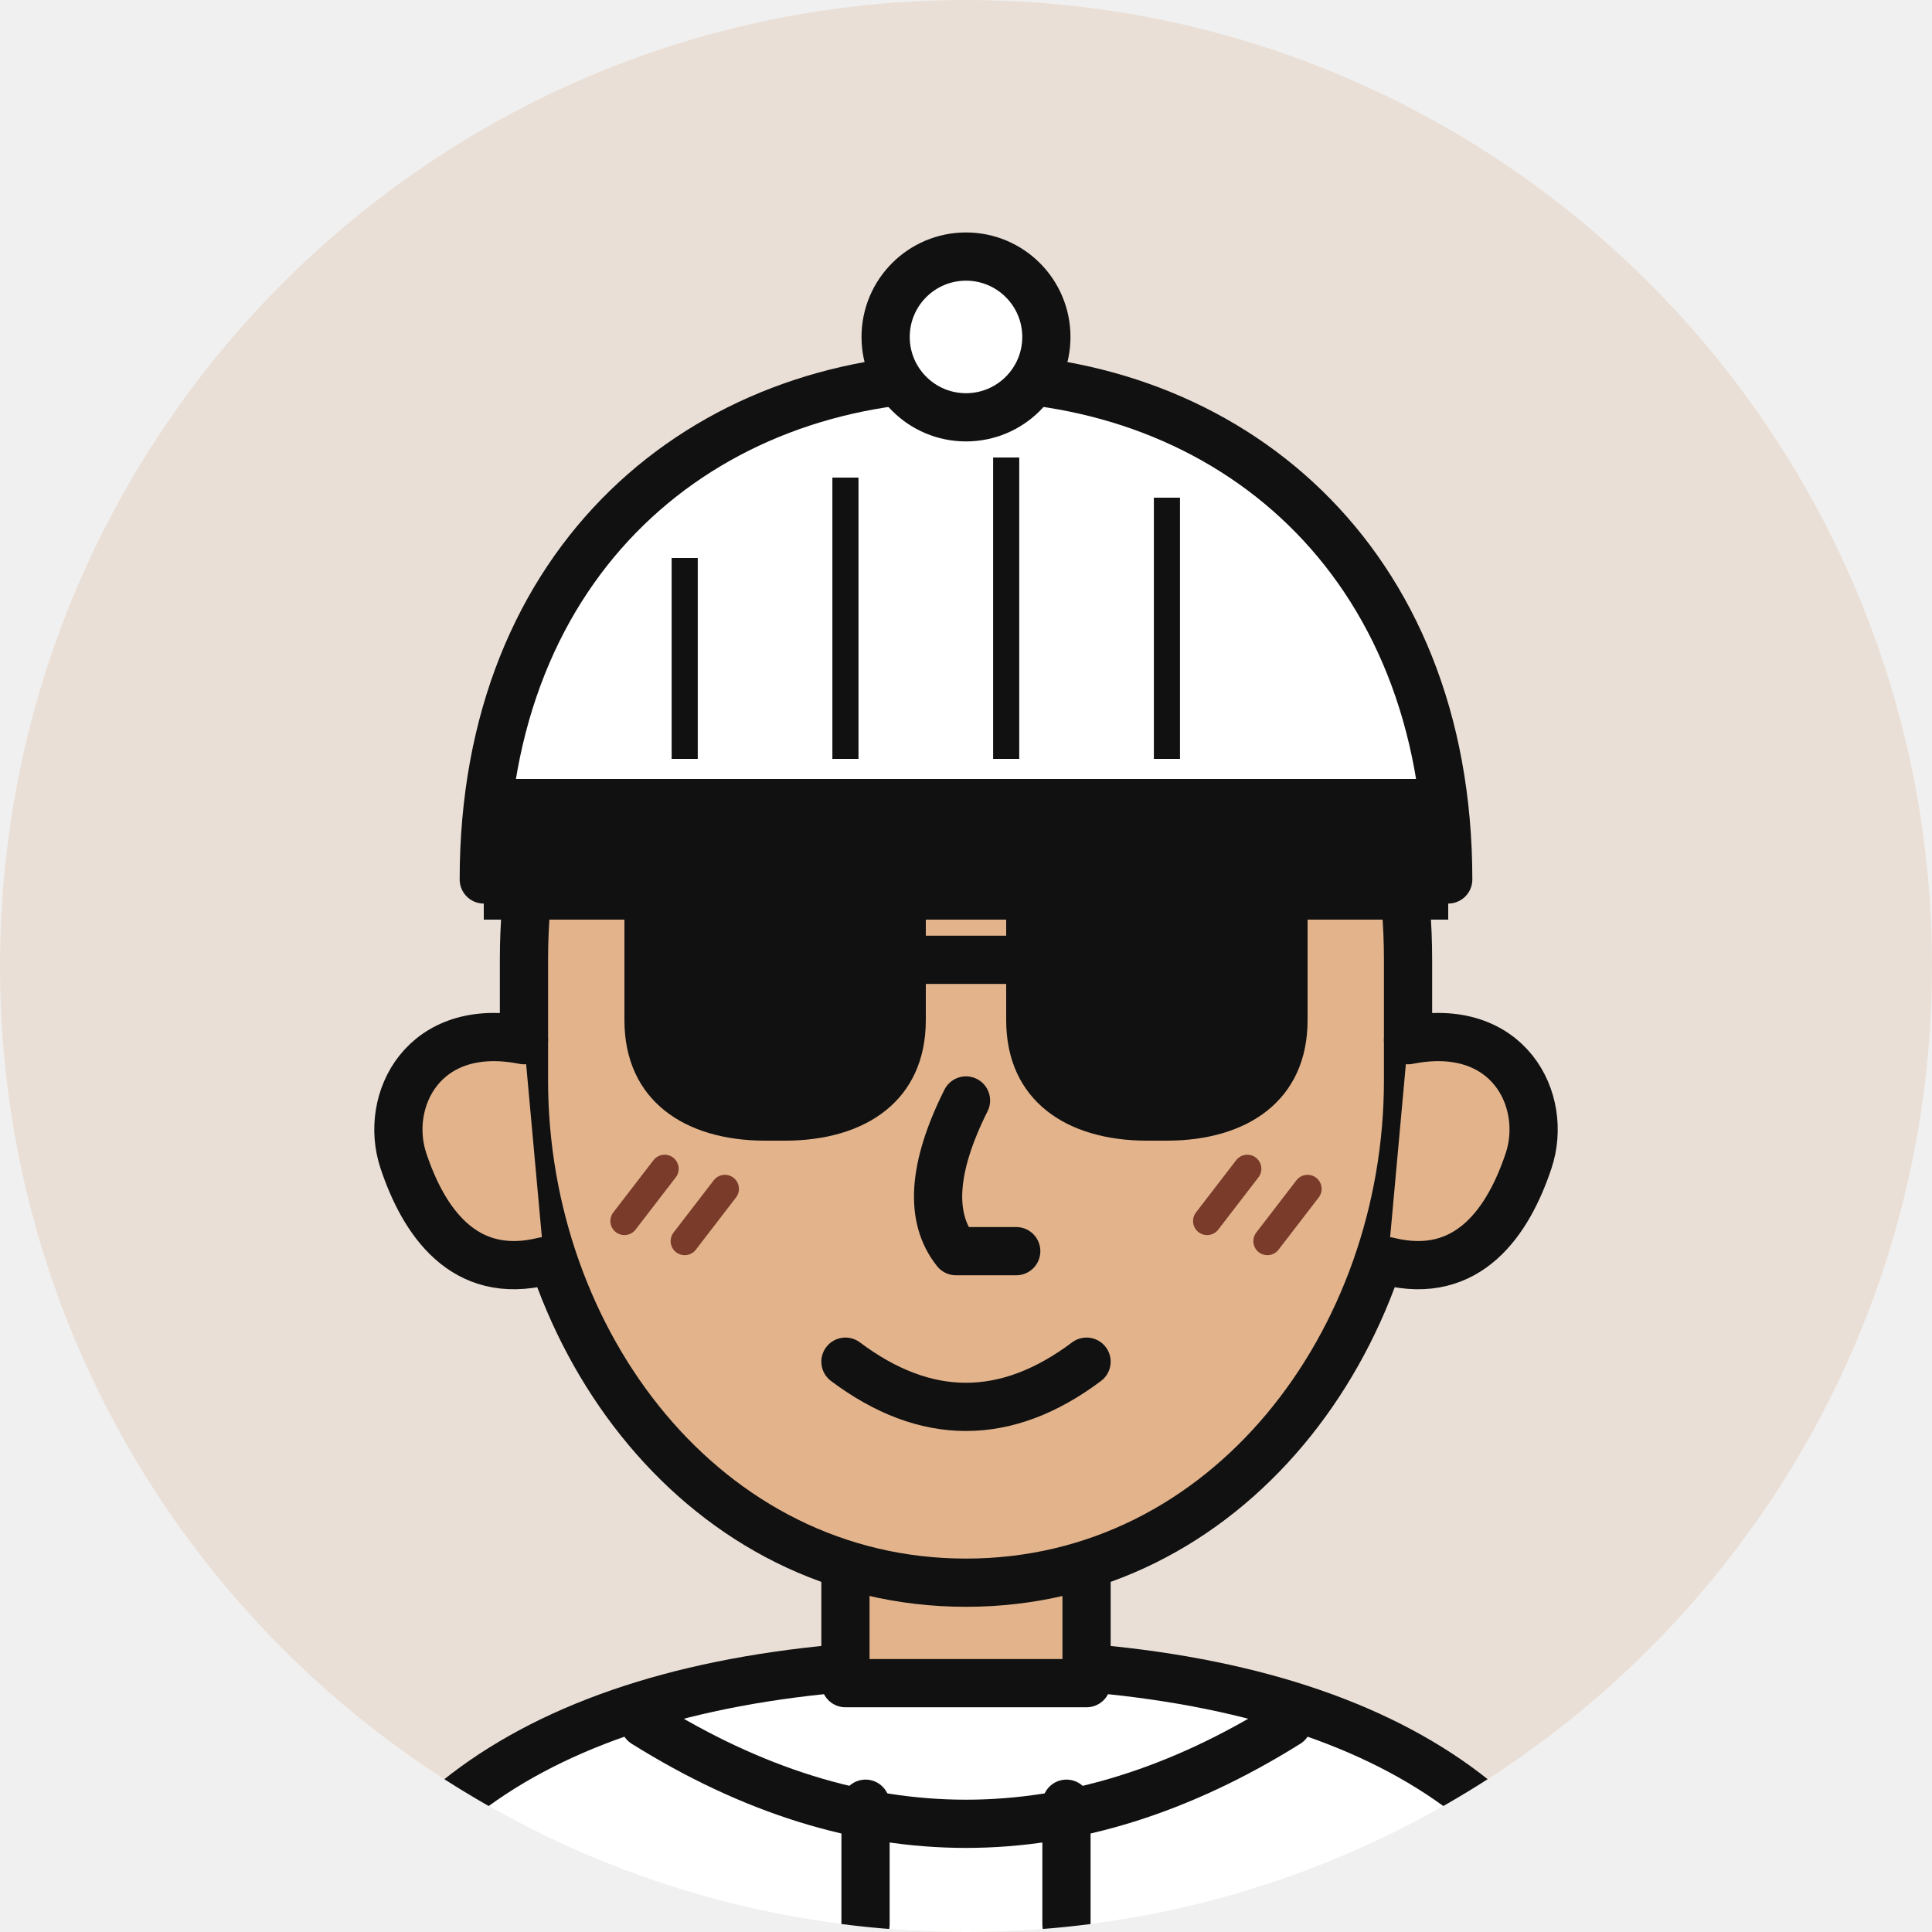
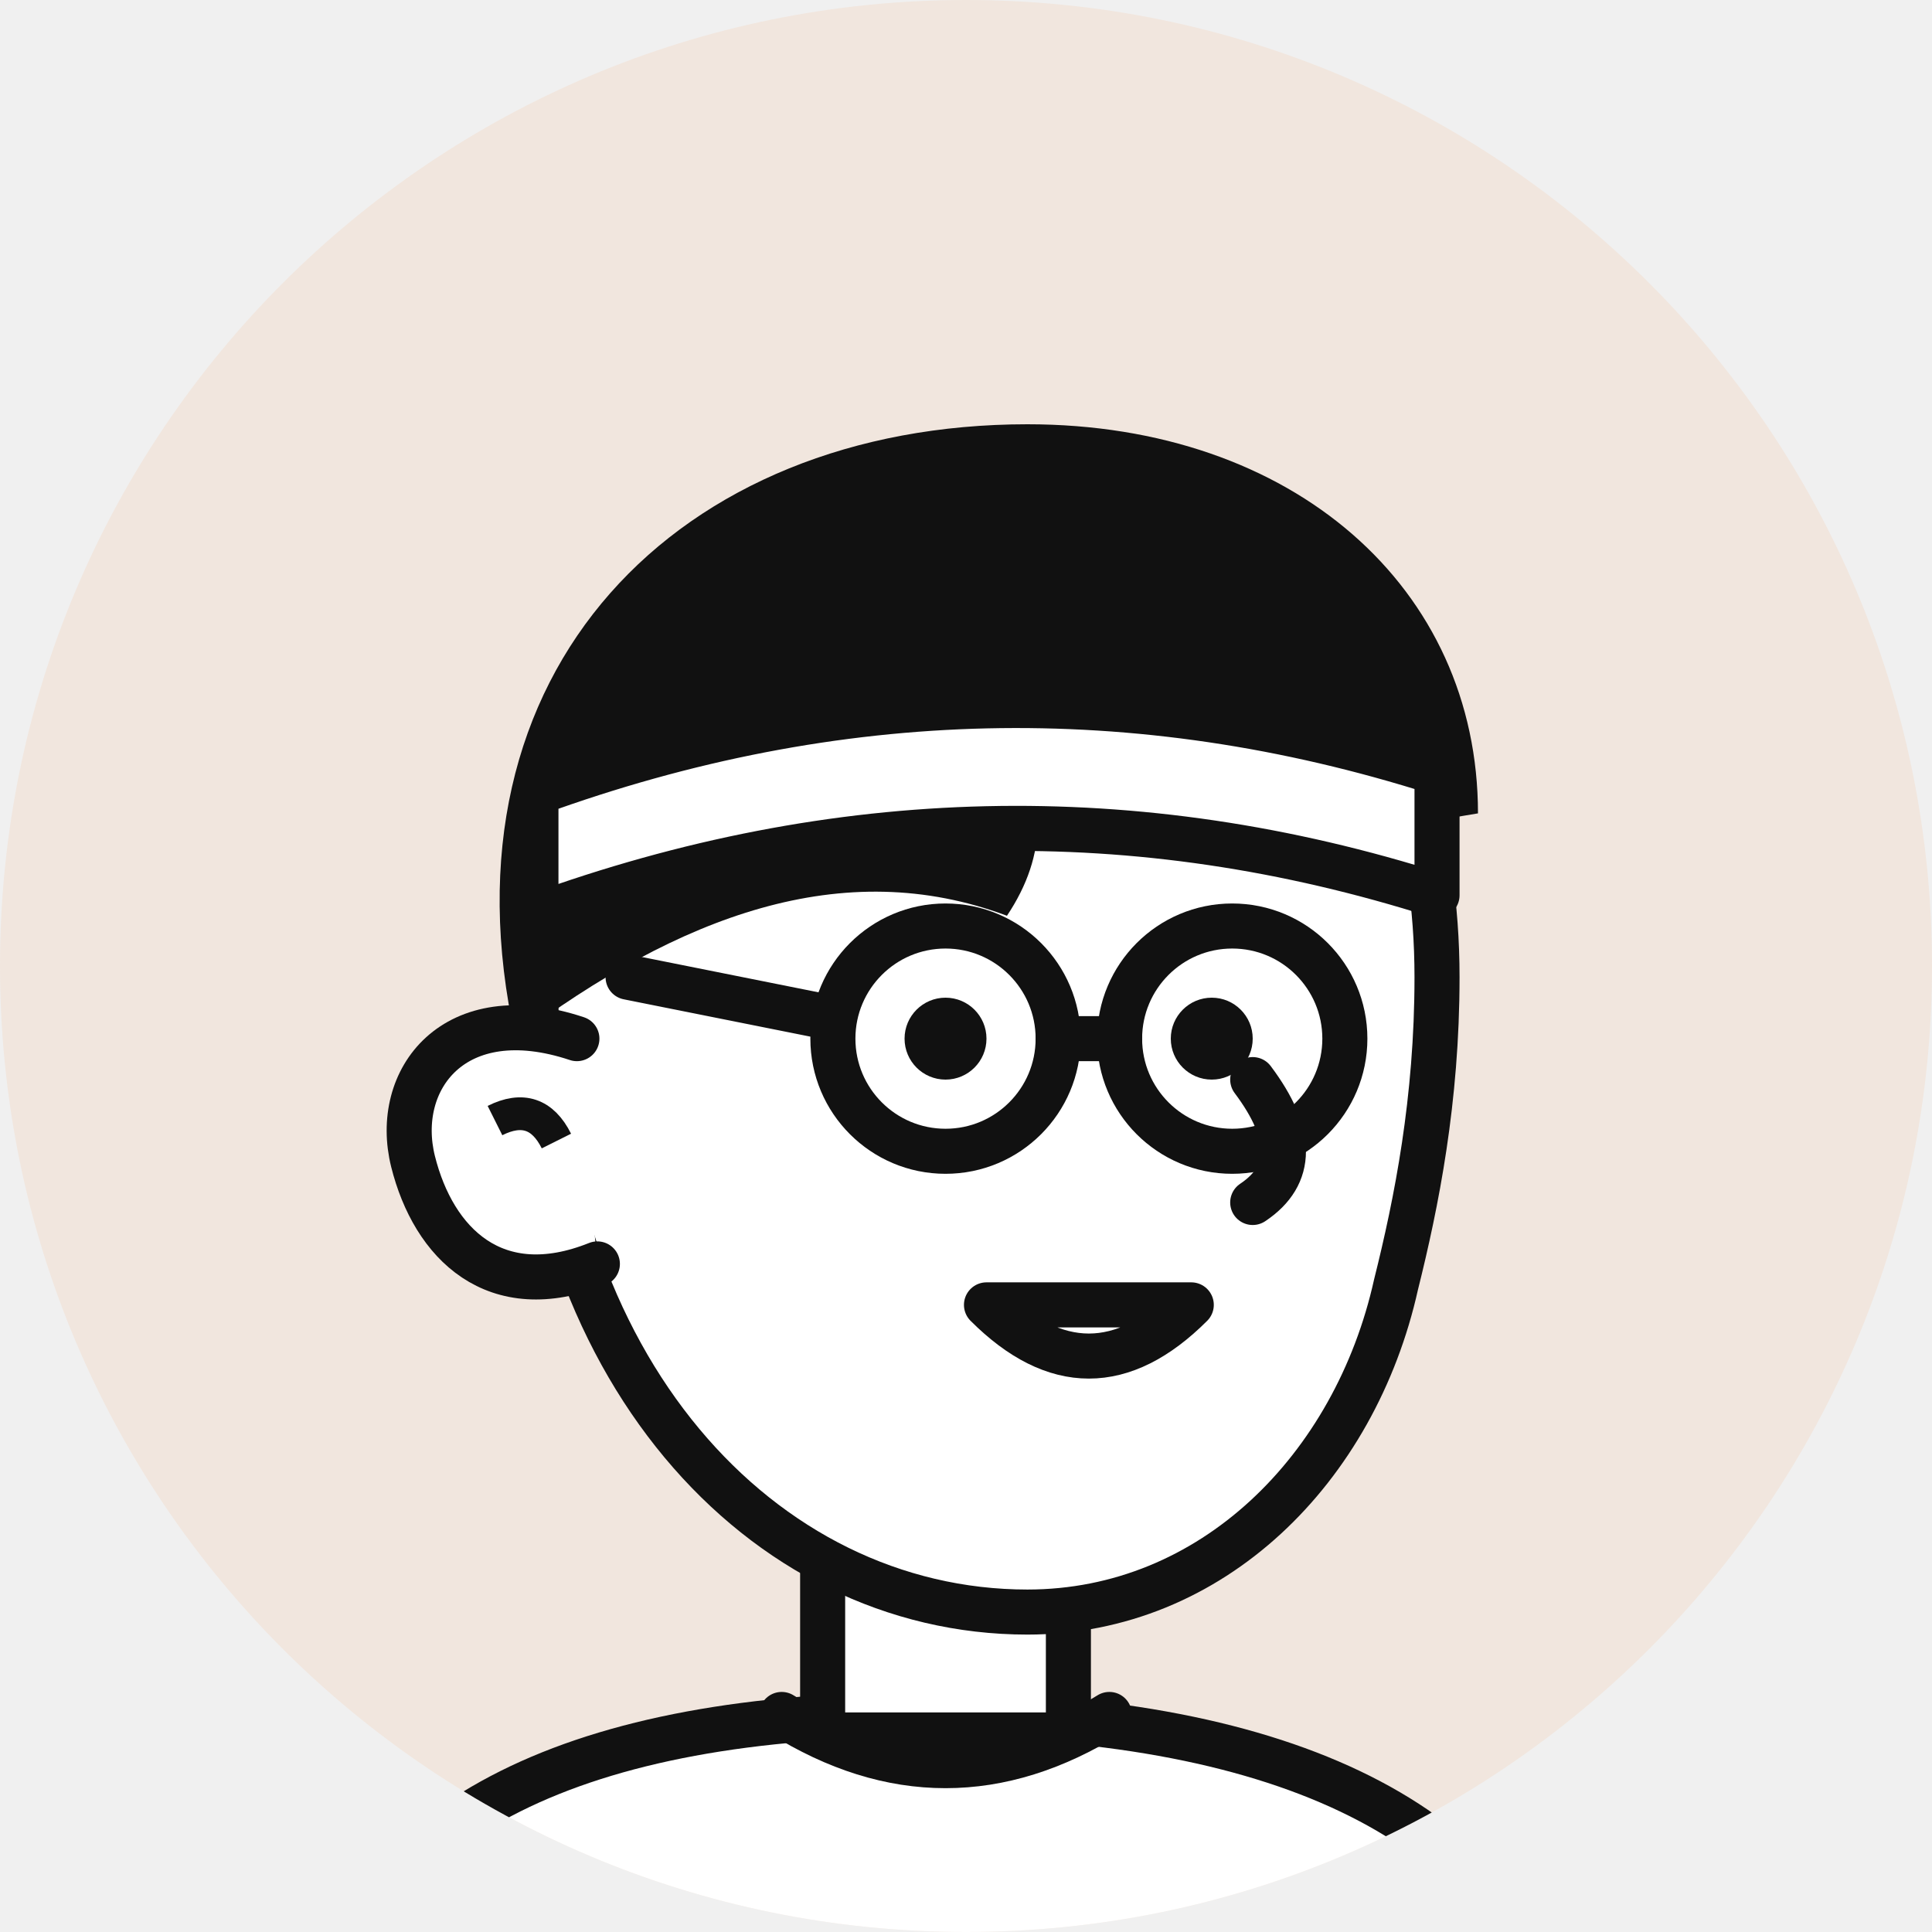
<svg xmlns="http://www.w3.org/2000/svg" viewBox="0 0 100 100">
  <defs>
    <clipPath id="c6">
      <circle cx="50" cy="50" r="50" />
    </clipPath>
  </defs>
  <g clip-path="url(#c6)">
-     <rect width="100" height="100" fill="#EADFD6" />
-     <g transform="translate(50 58) scale(1.04) translate(-50 -56)">
-       <path d="M18 100c3-11 14-17 32-17s29 6 32 17" fill="#fff" stroke="#111" stroke-width="2.4" stroke-linecap="round" stroke-linejoin="round" />
-       <path d="M34 86q16 10 32 0" fill="none" stroke="#111" stroke-width="2.4" stroke-linecap="round" stroke-linejoin="round" />
-       <path d="M45 90v6M55 90v6" stroke="#111" stroke-width="2.4" stroke-linecap="round" stroke-linejoin="round" />
-       <path d="M44 76v8h12v-8" fill="#E3B48C" stroke="#111" stroke-width="2.4" stroke-linecap="round" stroke-linejoin="round" />
-       <path d="M28 48c0-14 9-24 22-24s22 10 22 24v6c0 13-9 25-22 25s-22-12-22-25z" fill="#E3B48C" stroke="#111" stroke-width="2.4" stroke-linecap="round" stroke-linejoin="round" />
-       <path d="M28 52c-5-1-7 3-6 6s3 6 7 5M72 52c5-1 7 3 6 6s-3 6-7 5" fill="#E3B48C" stroke="#111" stroke-width="2.4" stroke-linecap="round" stroke-linejoin="round" />
-       <ellipse cx="40.5" cy="51" rx="2.2" ry="2.6" fill="#111" />
-       <ellipse cx="59.5" cy="51" rx="2.2" ry="2.6" fill="#111" />
-       <path d="M36 44q4.5-2 9 0M55 44q4.5-2 9 0" fill="none" stroke="#111" stroke-width="2.4" stroke-linecap="round" stroke-linejoin="round" />
-       <path d="M50 55q-2.5 5-.5 7.5h3" fill="none" stroke="#111" stroke-width="2.4" stroke-linecap="round" stroke-linejoin="round" />
-       <path d="M44 68q6 4.5 12 0" fill="none" stroke="#111" stroke-width="2.4" stroke-linecap="round" stroke-linejoin="round" />
-       <path d="M33 61l2-2.6M36 62l2-2.6M62 61l2-2.6M65 62l2-2.6" stroke="#7A3B2A" stroke-width="1.4" stroke-linecap="round" />
-       <path d="M26 44c0-16 11-25 24-25s24 9 24 25z" fill="#fff" stroke="#111" stroke-width="2.4" stroke-linecap="round" stroke-linejoin="round" />
-       <path d="M26 39h48v7H26z" fill="#111" />
-       <path d="M36 28v10M44 24v14M52 23v15M60 25v13" stroke="#111" stroke-width="1.3" />
-       <circle cx="50" cy="17" r="4" fill="#fff" stroke="#111" stroke-width="2.4" stroke-linecap="round" stroke-linejoin="round" />
-       <path d="M33 46h15v5c0 4-3 6-7 6h-1c-4 0-7-2-7-6zM52 46h15v5c0 4-3 6-7 6h-1c-4 0-7-2-7-6z" fill="#111" />
-       <path d="M48 48h4" stroke="#111" stroke-width="2.4" stroke-linecap="round" stroke-linejoin="round" />
+     <rect width="100" height="100" fill="#F1E6DE" />
+     <g transform="translate(50 58) scale(1.06) translate(-52 -56)">
+       <path d="M20 100c3-10 13-15 30-15s28 5 31 15" fill="#fff" stroke="#111" stroke-width="2.2" stroke-linecap="round" stroke-linejoin="round" />
+       <path d="M43 85q8 5 16 0" fill="none" stroke="#111" stroke-width="2.2" stroke-linecap="round" stroke-linejoin="round" />
+       <path d="M45 76v10h12v-7" fill="#fff" stroke="#111" stroke-width="2.2" stroke-linecap="round" stroke-linejoin="round" />
+       <path d="M31 50c0-15 10-25 23-25s21 10 21 24c0 6-1 11-2 15-2 9-9 16-18 16-13 0-24-12-24-30z" fill="#fff" stroke="#111" stroke-width="2.2" stroke-linecap="round" stroke-linejoin="round" />
+       <path d="M33 52c-6-2-9 2-8 6s4 7 9 5" fill="#fff" stroke="#111" stroke-width="2.2" stroke-linecap="round" stroke-linejoin="round" />
+       <path d="M29 56q2-1 3 1" fill="none" stroke="#111" stroke-width="1.6" />
+       <circle cx="51" cy="52" r="2" fill="#111" />
+       <circle cx="64" cy="52" r="2" fill="#111" />
+       <path d="M66 54q3 4 0 6" fill="none" stroke="#111" stroke-width="2.2" stroke-linecap="round" stroke-linejoin="round" />
+       <path d="M53 65q5 5 10 0z" fill="#fff" stroke="#111" stroke-width="2.2" stroke-linecap="round" stroke-linejoin="round" />
+       <path d="M30 52c-4-18 8-30 25-30 13 0 22 8 22 19l-6 1c-4-5-11-6-17-5 2 3 2 6 0 9-8-3-16 0-24 6z" fill="#111" />
+       <path d="M31 40q22-8 44-1v6q-22-7-44 1z" fill="#fff" stroke="#111" stroke-width="2.2" stroke-linecap="round" stroke-linejoin="round" />
+       <circle cx="51" cy="52" r="5.5" fill="none" stroke="#111" stroke-width="2.2" stroke-linecap="round" stroke-linejoin="round" />
+       <circle cx="65" cy="52" r="5.5" fill="none" stroke="#111" stroke-width="2.2" stroke-linecap="round" stroke-linejoin="round" />
+       <path d="M56.5 52h3M45.5 51l-10-2" stroke="#111" stroke-width="2.2" stroke-linecap="round" stroke-linejoin="round" />
    </g>
  </g>
</svg>
